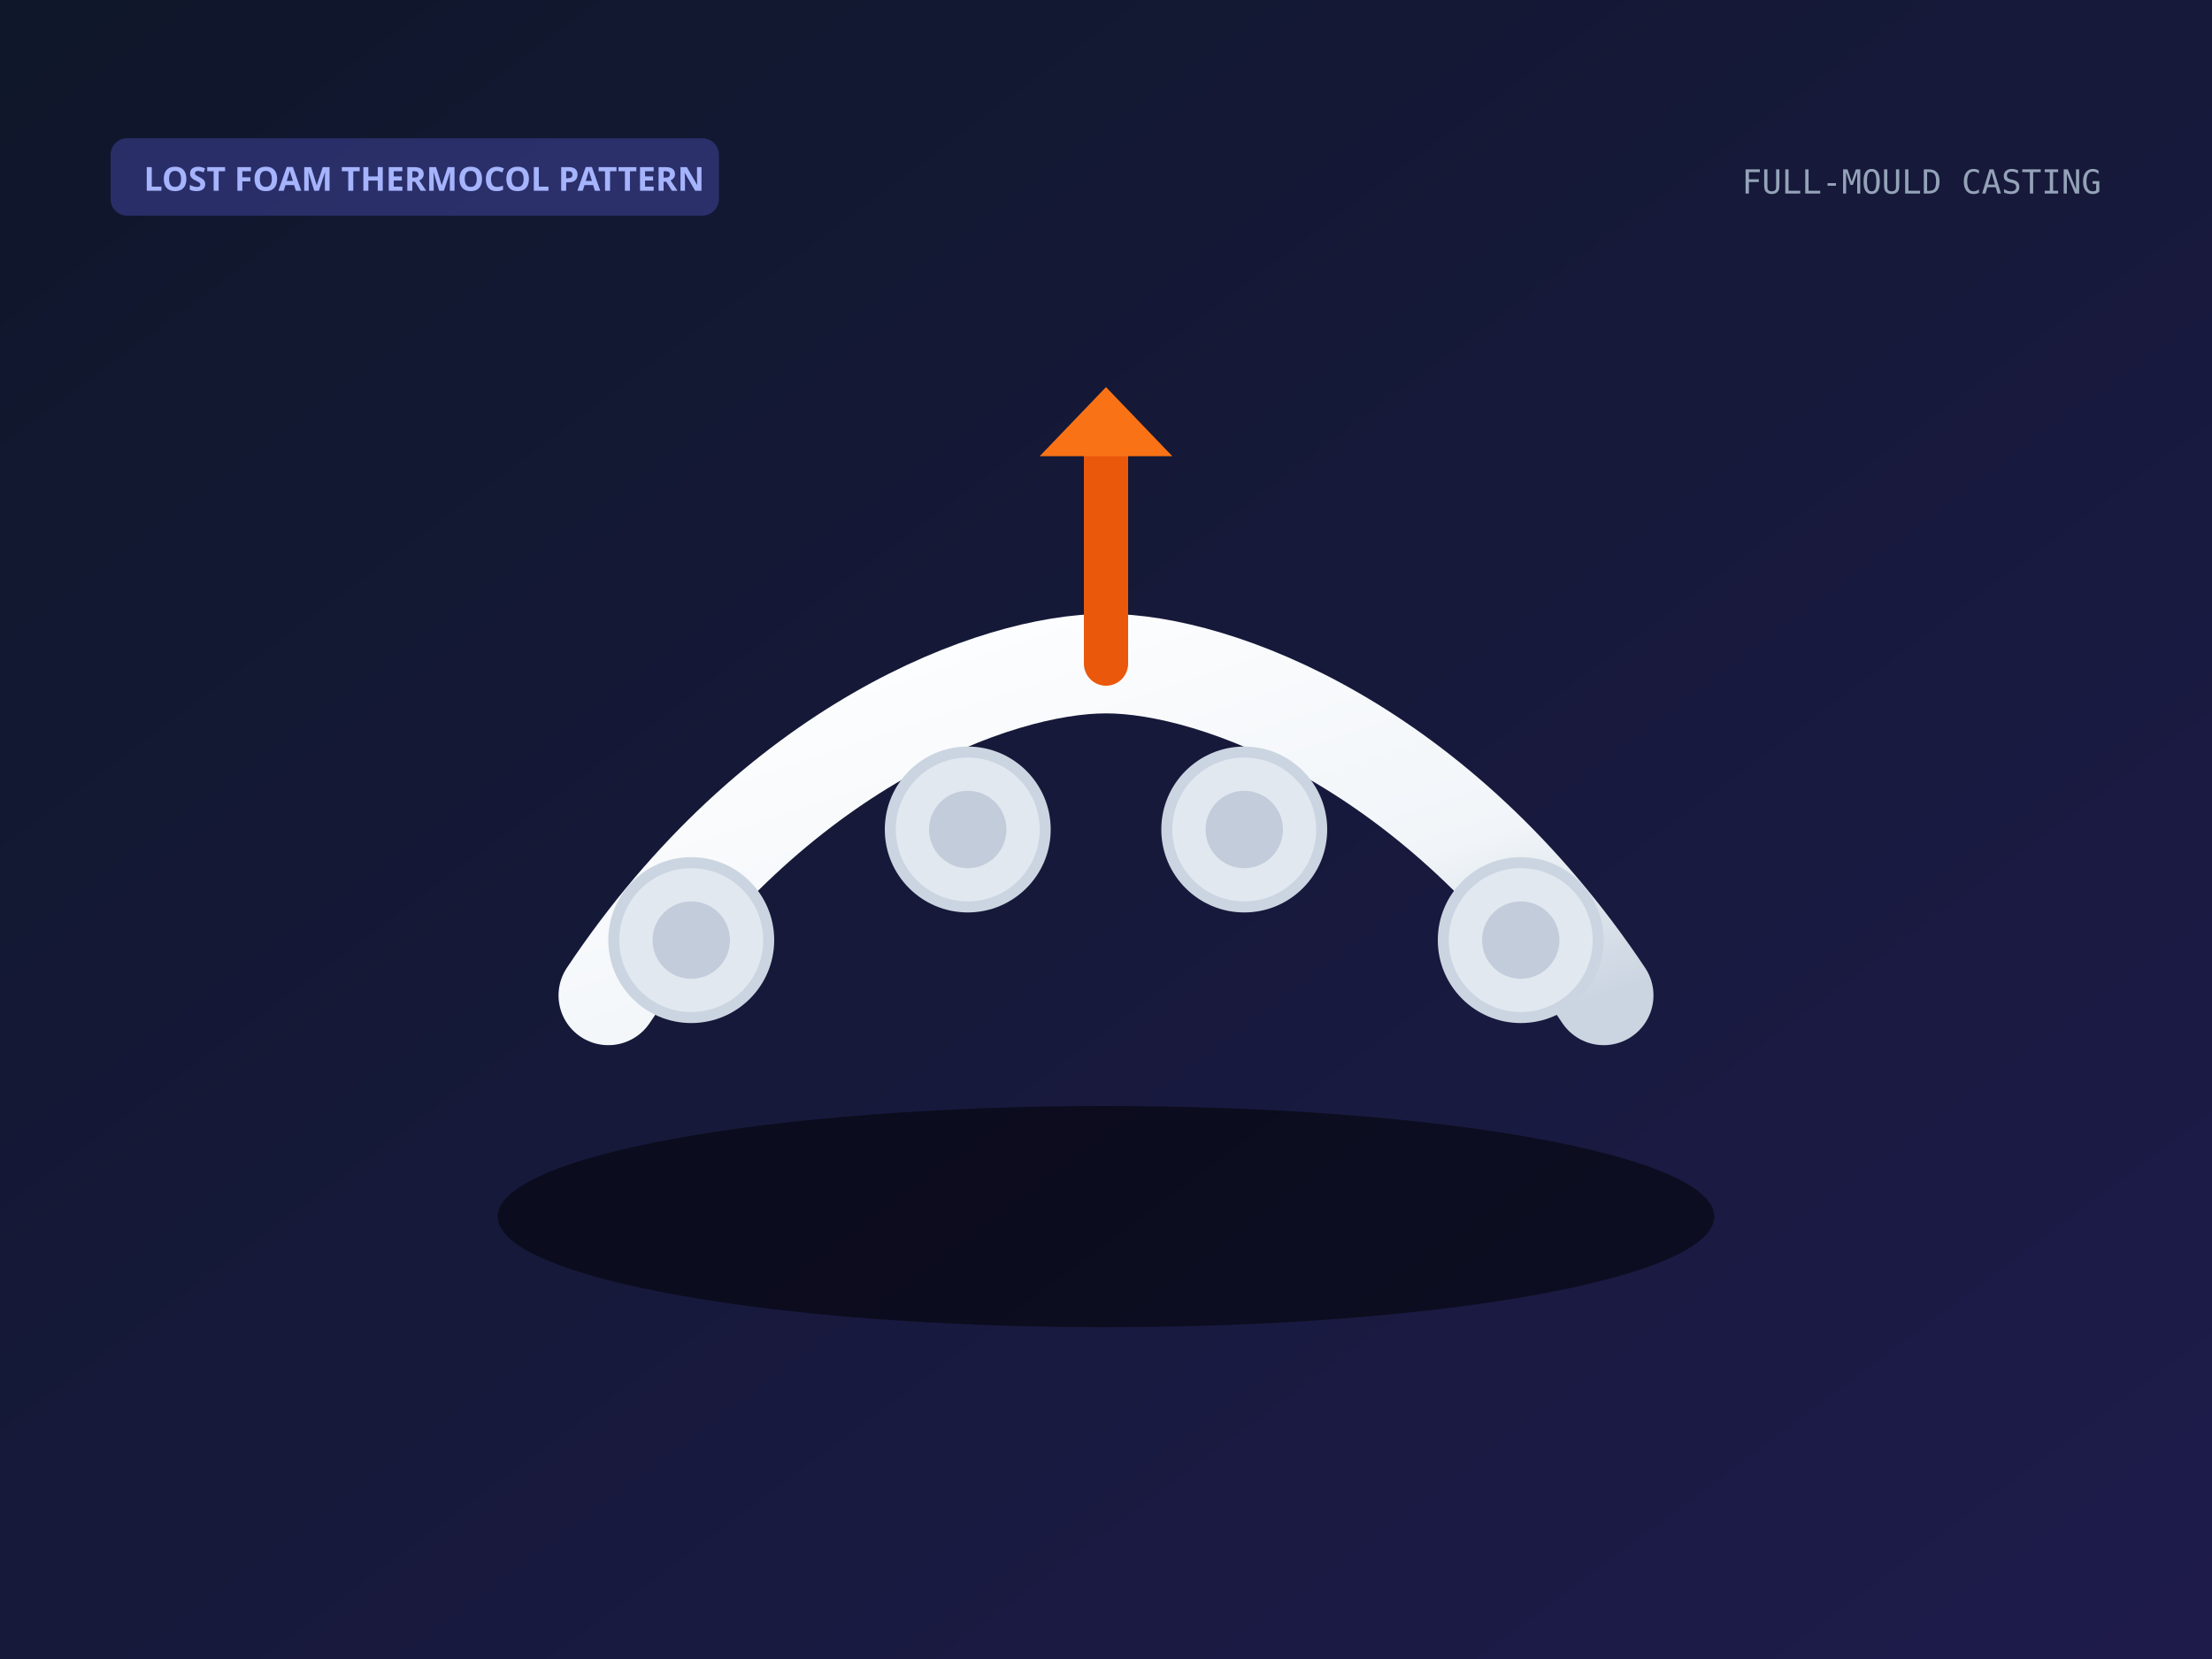
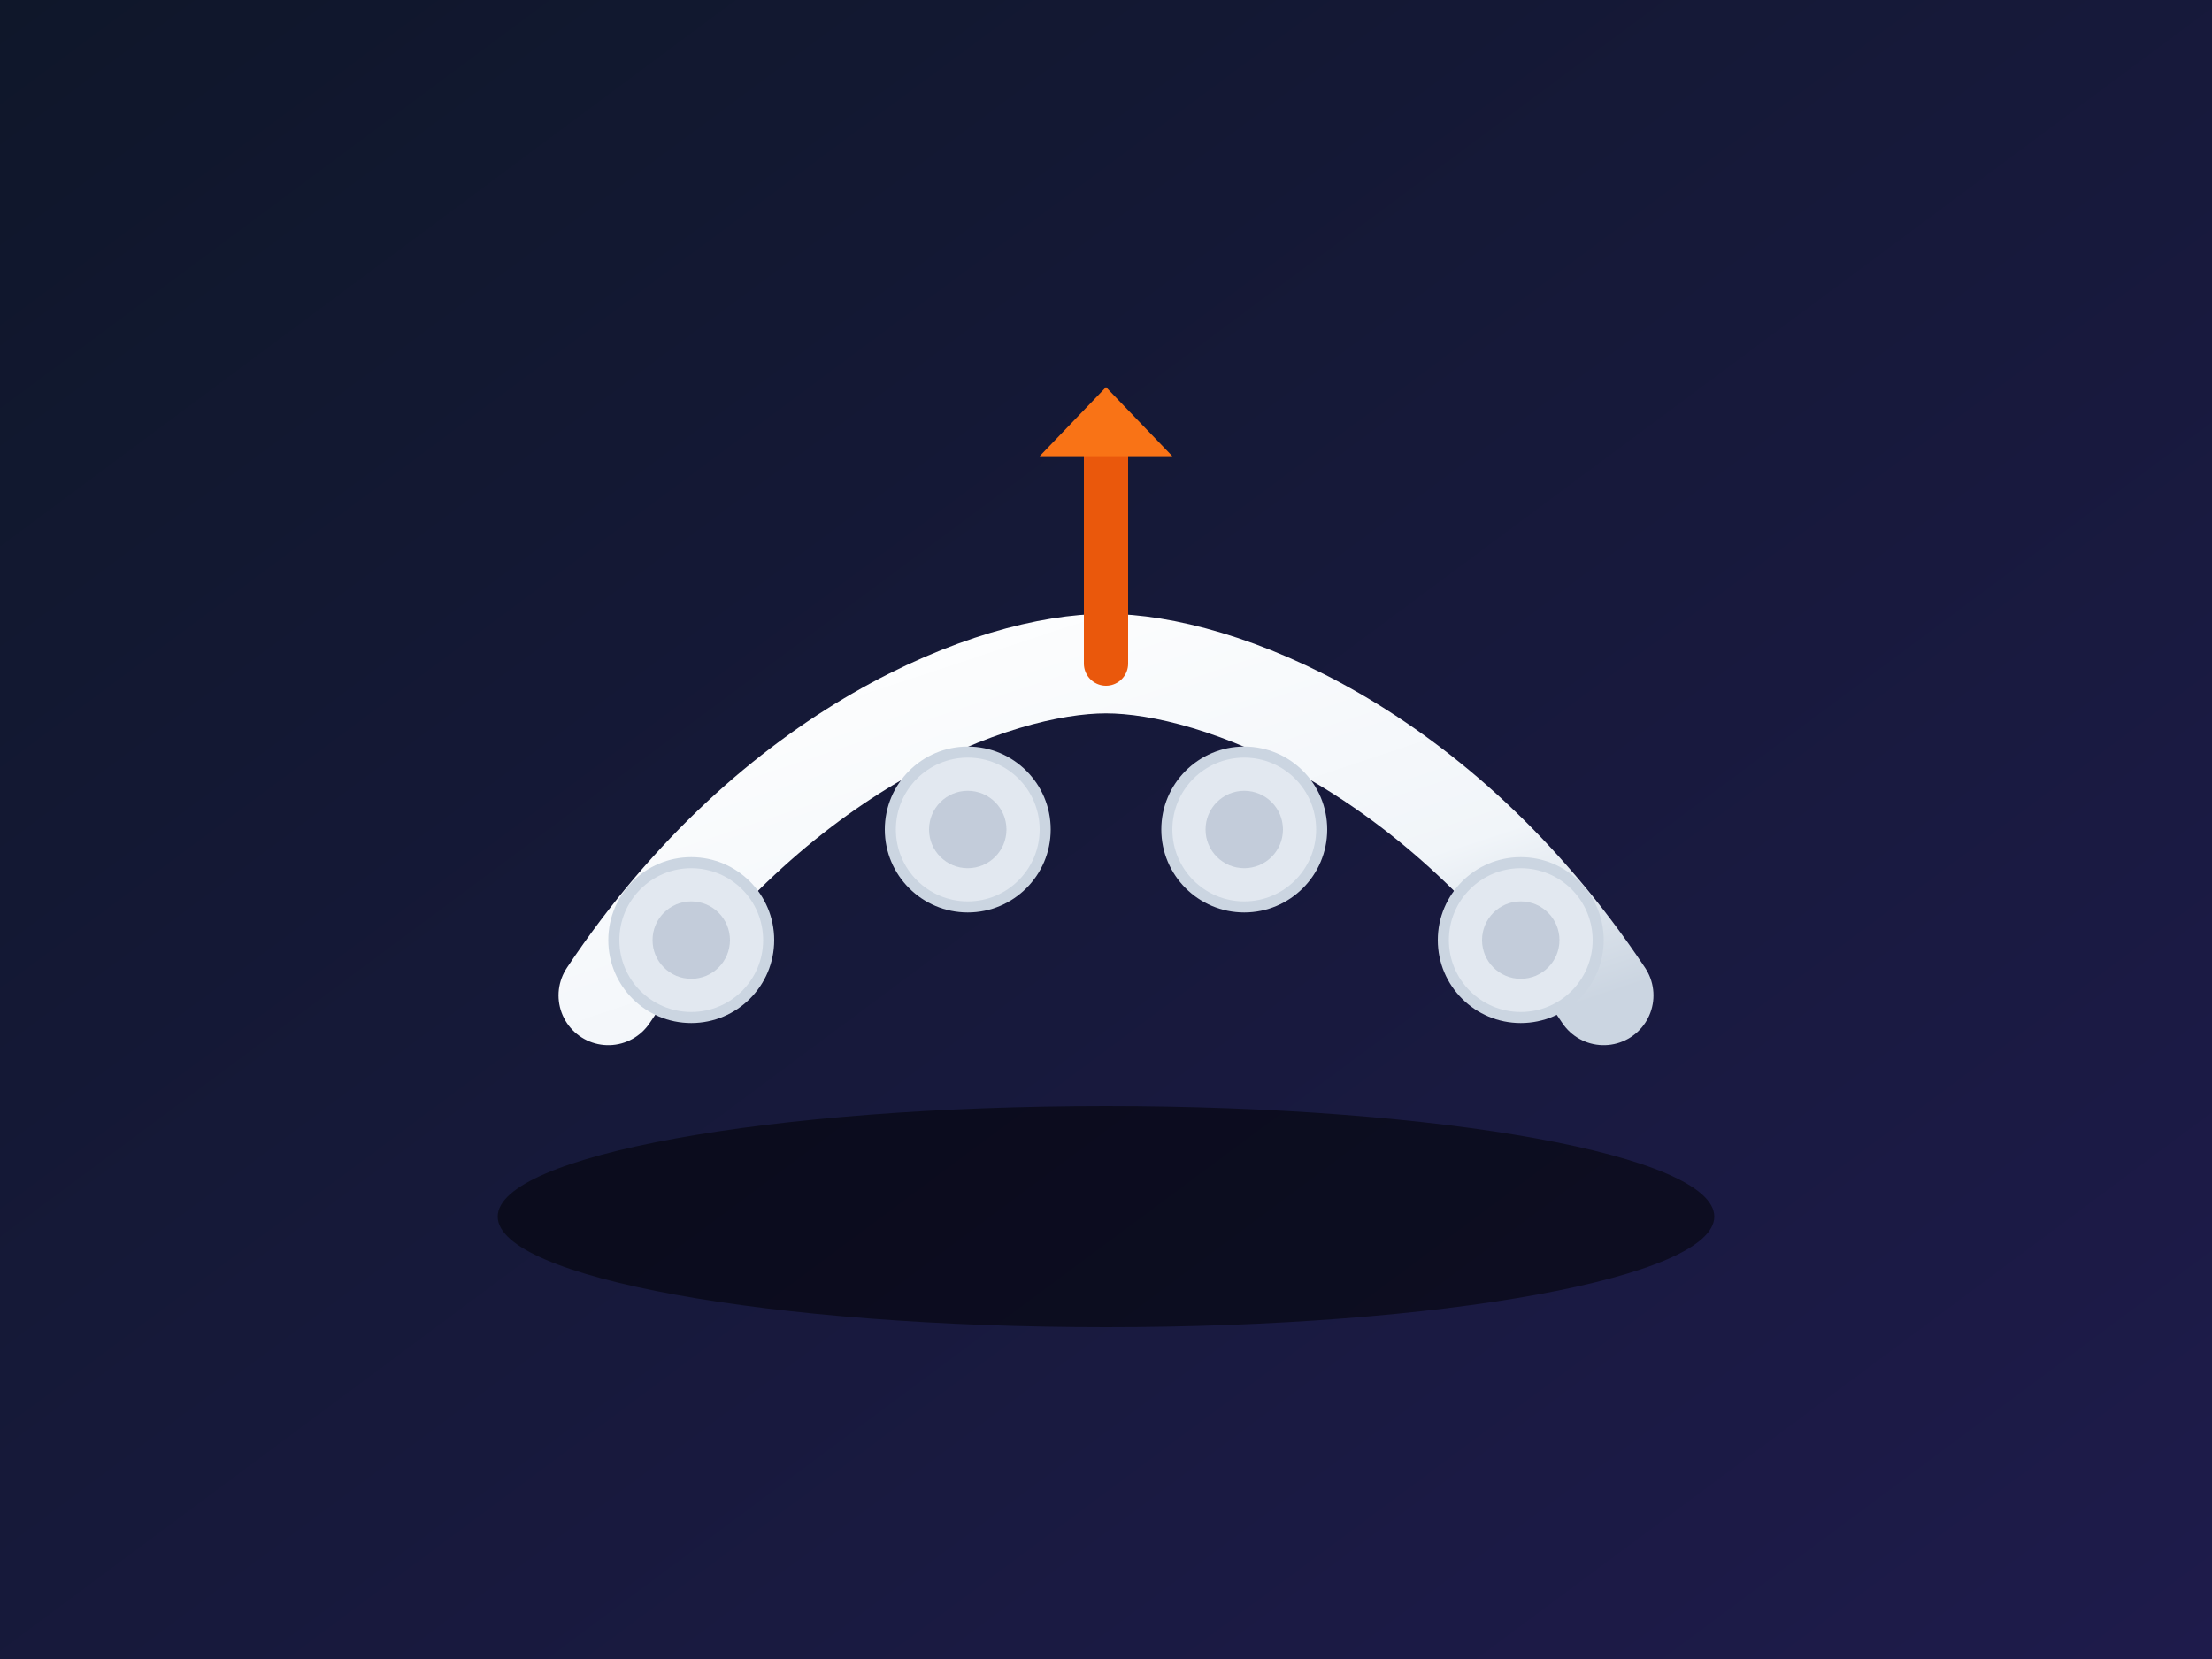
<svg xmlns="http://www.w3.org/2000/svg" viewBox="0 0 800 600" width="800" height="600">
  <defs>
    <linearGradient id="bgThermo" x1="0" y1="0" x2="1" y2="1">
      <stop offset="0%" stop-color="#0f172a" />
      <stop offset="100%" stop-color="#1e1b4b" />
    </linearGradient>
    <linearGradient id="foamWhite" x1="0" y1="0" x2="1" y2="1">
      <stop offset="0%" stop-color="#ffffff" />
      <stop offset="70%" stop-color="#f1f5f9" />
      <stop offset="100%" stop-color="#cbd5e1" />
    </linearGradient>
  </defs>
  <rect width="800" height="600" fill="url(#bgThermo)" />
  <g transform="translate(400, 300)">
    <ellipse cx="0" cy="140" rx="220" ry="40" fill="#000000" opacity="0.5" />
    <path d="M -180,60 C -120,-30 -40,-60 0,-60 C 40,-60 120,-30 180,60" fill="none" stroke="url(#foamWhite)" stroke-width="36" stroke-linecap="round" />
    <circle cx="-150" cy="40" r="28" fill="#e2e8f0" stroke="#cbd5e1" stroke-width="4" />
    <circle cx="-50" cy="0" r="28" fill="#e2e8f0" stroke="#cbd5e1" stroke-width="4" />
    <circle cx="50" cy="0" r="28" fill="#e2e8f0" stroke="#cbd5e1" stroke-width="4" />
    <circle cx="150" cy="40" r="28" fill="#e2e8f0" stroke="#cbd5e1" stroke-width="4" />
    <circle cx="-150" cy="40" r="14" fill="#94a3b8" opacity="0.4" />
    <circle cx="-50" cy="0" r="14" fill="#94a3b8" opacity="0.4" />
    <circle cx="50" cy="0" r="14" fill="#94a3b8" opacity="0.4" />
    <circle cx="150" cy="40" r="14" fill="#94a3b8" opacity="0.4" />
    <path d="M 0,-60 L 0,-140" stroke="#ea580c" stroke-width="16" stroke-linecap="round" />
    <polygon points="0,-160 -24,-135 24,-135" fill="#f97316" />
  </g>
-   <g transform="translate(40, 50)">
-     <rect x="0" y="0" width="220" height="28" rx="6" fill="#6366f1" opacity="0.3" />
-     <text x="12" y="19" fill="#a5b4fc" font-family="sans-serif" font-size="12" font-weight="bold">LOST FOAM THERMOCOL PATTERN</text>
-   </g>
-   <g transform="translate(760, 50)">
-     <text x="0" y="20" fill="#94a3b8" font-family="monospace" font-size="12" text-anchor="end">FULL-MOULD CASTING</text>
-   </g>
</svg>
